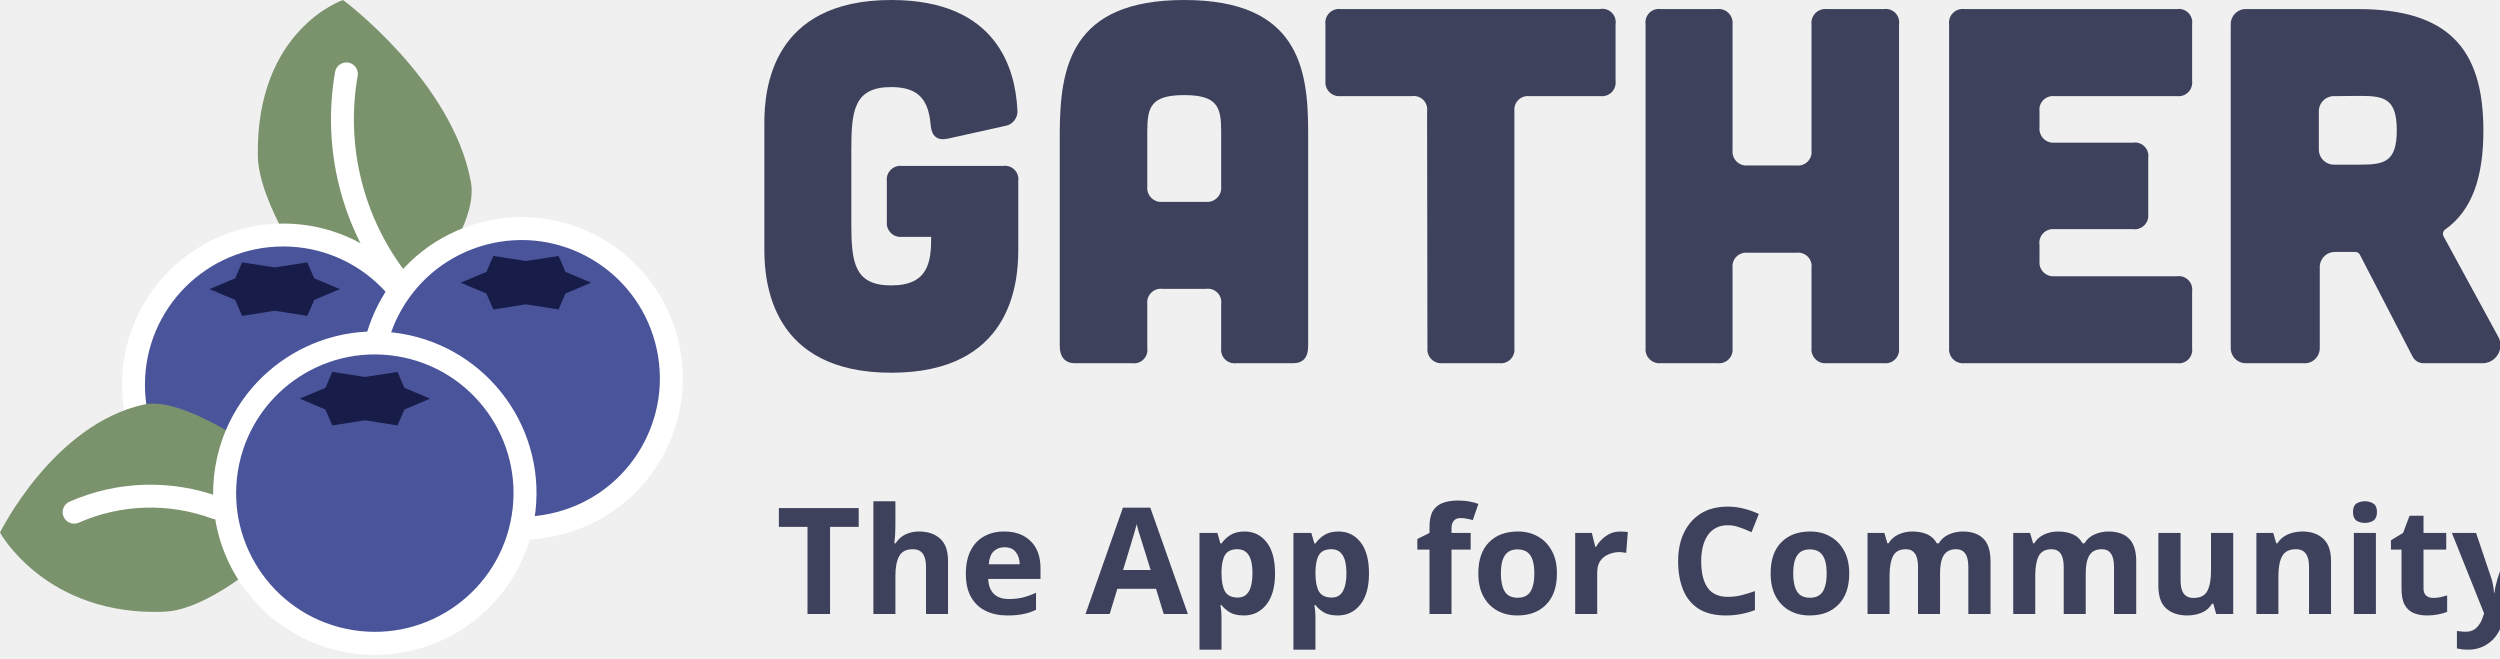
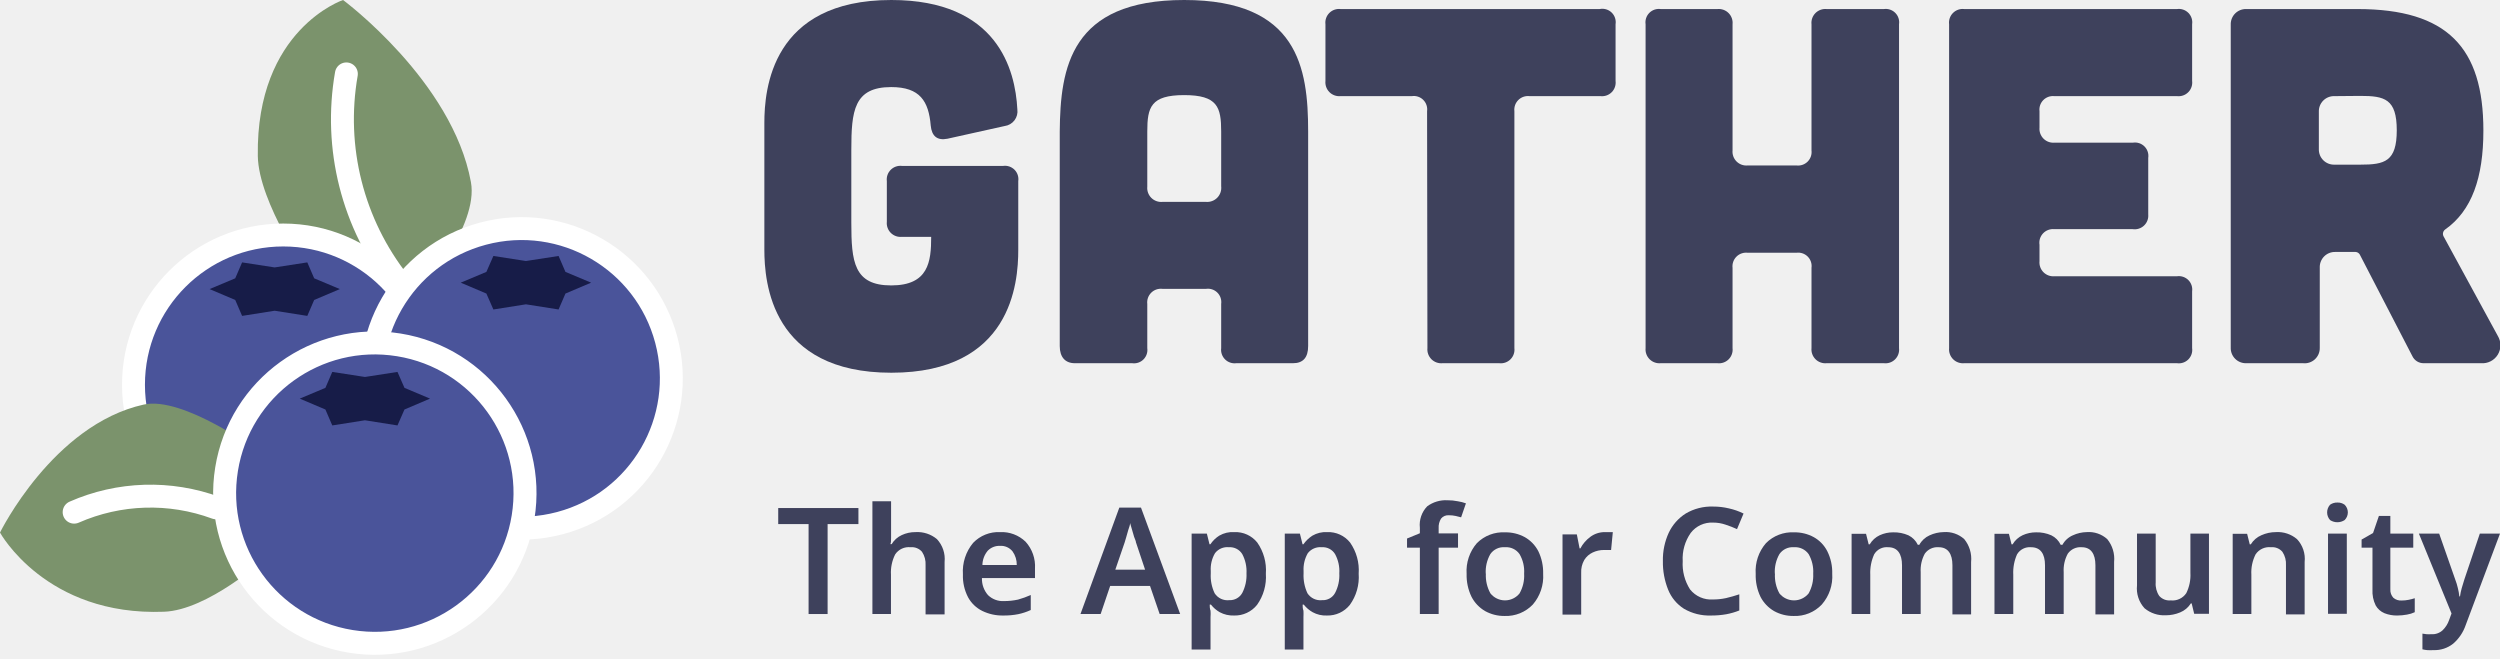
<svg xmlns="http://www.w3.org/2000/svg" id="Layer_1" data-name="Layer 1" viewBox="0 0 218.19 57.51">
  <defs>
-     <style>.cls-1{fill:#7b936c;}.cls-2{fill:#4a549a;}.cls-2,.cls-5{stroke:#fff;stroke-miterlimit:10;stroke-width:2px;}.cls-3,.cls-6{fill:#3e415c;}.cls-4{fill:#171c48;}.cls-5{fill:none;stroke-linecap:round;}.cls-6{font-size:12.95px;font-family:NotoSans-SemiBold, Noto Sans;font-weight:600;}</style>
+     <style>.cls-1{fill:#7b936c;}.cls-2{fill:#4a549a;}.cls-2,.cls-5{stroke:#fff;stroke-miterlimit:10;stroke-width:2px;}.cls-3{fill:#3e415c;}.cls-4{fill:#171c48;}.cls-5{fill:none;stroke-linecap:round;}</style>
  </defs>
  <path class="cls-1" d="M27,24S22.56,17.69,22.5,13.6C22.34,2.55,29.94,0,29.94,0S39.49,7.08,41.1,15.89c.71,3.83-4.41,9.7-4.41,9.7" />
  <path class="cls-2" d="M37.79,33.58A13.07,13.07,0,1,1,24.72,20.51,13.07,13.07,0,0,1,37.79,33.58Z" />
  <path class="cls-1" d="M23.07,48.8s-4.94,4.45-8.75,4.59C4,53.79,0,46.48,0,46.48s4.62-9.41,12.54-11.17c3.44-.77,10,4.06,10,4.06" />
  <circle class="cls-2" cx="45.52" cy="33.02" r="13.07" transform="translate(-6.95 12.79) rotate(-14.87)" />
  <circle class="cls-2" cx="32.59" cy="43.14" r="13.07" transform="matrix(0.16, -0.99, 0.99, 0.16, -15.21, 68.4)" />
  <path class="cls-3" d="M66.71,10.73C66.71,7.81,67.33,0,77.79,0c9.27,0,10.82,6.09,11,9.54A1.29,1.29,0,0,1,87.68,11l-5,1.11c-.88.17-1.36-.22-1.45-1.15-.18-2.12-.93-3.36-3.45-3.36-3.26,0-3.48,2.08-3.48,5.48v6.36c0,3.4.22,5.47,3.48,5.47s3.49-2.07,3.49-4.24H78.72a1.2,1.2,0,0,1-1.32-1.32V15.81a1.19,1.19,0,0,1,1.32-1.33h8.83a1.17,1.17,0,0,1,1.32,1.33v6c0,2.91-.61,10.72-11.08,10.72S66.71,24.68,66.71,21.77Z" />
  <path class="cls-3" d="M114.17,30.2c0,1-.44,1.5-1.32,1.5H107.9a1.18,1.18,0,0,1-1.32-1.32V26.53a1.17,1.17,0,0,0-1.33-1.32h-3.79a1.19,1.19,0,0,0-1.33,1.32v3.85a1.17,1.17,0,0,1-1.32,1.32h-5c-.84,0-1.32-.53-1.32-1.5V11.48C92.54,5.92,93.42,0,103.35,0s10.82,5.92,10.82,11.48Zm-7.59-18.72c0-2.12-.31-3.18-3.23-3.18s-3.22,1.06-3.22,3.18v4.81a1.22,1.22,0,0,0,1.33,1.33h3.79a1.23,1.23,0,0,0,1.33-1.37Z" />
  <path class="cls-3" d="M124.55,9.71a1.17,1.17,0,0,0-1.33-1.32H117a1.21,1.21,0,0,1-1.32-1.33V2.12A1.19,1.19,0,0,1,117,.79h22.61A1.17,1.17,0,0,1,141,2.12V7.06a1.19,1.19,0,0,1-1.32,1.33h-6.19a1.19,1.19,0,0,0-1.32,1.32V30.38a1.19,1.19,0,0,1-1.32,1.32h-4.95a1.21,1.21,0,0,1-1.32-1.32Z" />
  <path class="cls-3" d="M149.89.79a1.21,1.21,0,0,1,1.32,1.33v11a1.21,1.21,0,0,0,1.33,1.32h4.24a1.18,1.18,0,0,0,1.32-1.32v-11A1.21,1.21,0,0,1,159.42.79h5a1.17,1.17,0,0,1,1.32,1.33V30.38a1.19,1.19,0,0,1-1.32,1.32h-5a1.21,1.21,0,0,1-1.32-1.32v-7a1.17,1.17,0,0,0-1.32-1.32h-4.24a1.19,1.19,0,0,0-1.33,1.32v7a1.19,1.19,0,0,1-1.32,1.32h-4.95a1.21,1.21,0,0,1-1.32-1.32V2.12A1.17,1.17,0,0,1,144.94.79Z" />
  <path class="cls-3" d="M190,.79a1.17,1.17,0,0,1,1.32,1.33V7.06A1.19,1.19,0,0,1,190,8.39H179.29A1.18,1.18,0,0,0,178,9.71v1.42a1.21,1.21,0,0,0,1.32,1.32h6.84a1.17,1.17,0,0,1,1.33,1.33v4.94A1.19,1.19,0,0,1,186.13,20h-6.84A1.19,1.19,0,0,0,178,21.37v1.41a1.21,1.21,0,0,0,1.32,1.33H190a1.17,1.17,0,0,1,1.32,1.32v4.95A1.17,1.17,0,0,1,190,31.7H171.43a1.21,1.21,0,0,1-1.32-1.32V2.12A1.19,1.19,0,0,1,171.43.79Z" />
  <path class="cls-3" d="M218,29.32a1.57,1.57,0,0,1-1.46,2.38h-5a1.08,1.08,0,0,1-1-.62l-4.59-8.87a.46.46,0,0,0-.35-.22h-1.77a1.32,1.32,0,0,0-1.37,1.37v7A1.32,1.32,0,0,1,201,31.7h-4.94a1.32,1.32,0,0,1-1.37-1.37V2.16A1.32,1.32,0,0,1,196.07.79h9.67c7.85,0,11,3.36,11,10.6,0,4.11-1,7-3.35,8.65a.47.47,0,0,0-.13.58ZM203.75,8.39a1.32,1.32,0,0,0-1.37,1.37V13a1.32,1.32,0,0,0,1.37,1.37H206c2.12,0,3.18-.26,3.18-3s-1.06-3-3.18-3Z" />
  <polygon class="cls-4" points="31.85 32.9 34.69 32.46 35.3 33.85 37.53 34.79 35.3 35.74 34.69 37.13 31.85 36.68 29 37.13 28.4 35.74 26.16 34.79 28.4 33.85 29 32.46 31.85 32.9" />
  <polygon class="cls-4" points="45.9 22.78 48.75 22.34 49.35 23.73 51.59 24.67 49.35 25.62 48.75 27.01 45.9 26.56 43.06 27.01 42.45 25.62 40.21 24.67 42.45 23.73 43.06 22.34 45.9 22.78" />
  <polygon class="cls-4" points="23.97 23.34 26.82 22.9 27.42 24.29 29.66 25.23 27.42 26.18 26.82 27.57 23.97 27.12 21.13 27.57 20.53 26.18 18.29 25.23 20.53 24.29 21.13 22.9 23.97 23.34" />
  <path class="cls-5" d="M34.84,24.67A23,23,0,0,1,30.23,6.45" />
  <path class="cls-5" d="M18.85,44.32a16.55,16.55,0,0,0-12.38.38" />
-   <text class="cls-6" transform="translate(67.71 53.59)">The App for Community</text>
+   <path class="cls-3" d="M72.23,53.59H70.57V45.74H67.92v-1.4h7v1.4H72.23Z" />
+   <path class="cls-3" d="M77.77,43.75v2.34q0,.42,0,.81c0,.26,0,.46-.06.59h.11a2,2,0,0,1,.88-.79,2.78,2.78,0,0,1,1.2-.26,2.67,2.67,0,0,1,1.87.61,2.55,2.55,0,0,1,.67,2v4.57H80.78V49.34a1.91,1.91,0,0,0-.31-1.18,1.17,1.17,0,0,0-1-.4,1.43,1.43,0,0,0-1.34.62,3.5,3.5,0,0,0-.37,1.78v3.43H76.14V43.75Z" />
+   <path class="cls-3" d="M87.28,46.44a3,3,0,0,1,2.23.84,3.19,3.19,0,0,1,.82,2.34v.83H85.7a2.15,2.15,0,0,0,.53,1.49,1.85,1.85,0,0,0,1.4.52,5.71,5.71,0,0,0,1.22-.13,7.86,7.86,0,0,0,1.11-.4v1.31a5.08,5.08,0,0,1-1.08.36,6.36,6.36,0,0,1-1.33.12,4,4,0,0,1-1.82-.4,2.85,2.85,0,0,1-1.24-1.19,4,4,0,0,1-.45-2,3.89,3.89,0,0,1,.89-2.75A3.06,3.06,0,0,1,87.28,46.44Zm0,1.2a1.42,1.42,0,0,0-1.07.42,2,2,0,0,0-.47,1.25h3a2,2,0,0,0-.37-1.19A1.3,1.3,0,0,0,87.28,47.64Z" />
+   <path class="cls-3" d="M101.21,53.59l-.84-2.45H96.89l-.83,2.45H94.3l3.39-9.29h1.89L103,53.59Zm-1.27-3.87-.8-2.39c0-.11-.09-.27-.16-.48s-.13-.43-.19-.65-.11-.4-.16-.55c0,.18-.09.38-.16.61l-.18.63c-.05.2-.1.35-.13.44l-.82,2.39Z" />
+   <path class="cls-3" d="M107.73,46.44a2.43,2.43,0,0,1,2,.91,4.22,4.22,0,0,1,.75,2.72,4.2,4.2,0,0,1-.77,2.72,2.48,2.48,0,0,1-2,.93,2.45,2.45,0,0,1-1.26-.29,2.61,2.61,0,0,1-.76-.66h-.11c0,.17,0,.34.07.53a3.48,3.48,0,0,1,0,.55v2.84H104V46.57h1.33l.23.93h.08a2.63,2.63,0,0,1,.77-.75A2.32,2.32,0,0,1,107.73,46.44Zm-.47,1.32a1.35,1.35,0,0,0-1.22.52,2.74,2.74,0,0,0-.37,1.56v.21a3.53,3.53,0,0,0,.34,1.73,1.34,1.34,0,0,0,1.28.6,1.23,1.23,0,0,0,1.13-.63,3.42,3.42,0,0,0,.37-1.71,3.22,3.22,0,0,0-.37-1.68A1.26,1.26,0,0,0,107.26,47.76Z" />
+   <path class="cls-3" d="M115.83,46.44a2.43,2.43,0,0,1,2,.91,4.22,4.22,0,0,1,.75,2.72,4.14,4.14,0,0,1-.77,2.72,2.47,2.47,0,0,1-2,.93,2.38,2.38,0,0,1-1.25-.29,2.65,2.65,0,0,1-.77-.66h-.1c0,.17,0,.34.07.53a5.21,5.21,0,0,1,0,.55v2.84h-1.63V46.57h1.32l.23.93h.08a2.8,2.8,0,0,1,.78-.75A2.31,2.31,0,0,1,115.83,46.44Zm-.47,1.32a1.37,1.37,0,0,0-1.22.52,2.82,2.82,0,0,0-.37,1.56v.21a3.65,3.65,0,0,0,.34,1.73,1.35,1.35,0,0,0,1.28.6,1.21,1.21,0,0,0,1.13-.63,3.31,3.31,0,0,0,.37-1.71,3.12,3.12,0,0,0-.37-1.68A1.25,1.25,0,0,0,115.36,47.76Z" />
+   <path class="cls-3" d="M127.25,47.8h-1.69v5.79h-1.64V47.8H122.8V47l1.12-.46v-.48a2.33,2.33,0,0,1,.64-1.87,2.72,2.72,0,0,1,1.76-.53,4.35,4.35,0,0,1,.92.09,3.69,3.69,0,0,1,.7.18l-.42,1.22-.48-.12a2.65,2.65,0,0,0-.58-.06.8.8,0,0,0-.69.29,1.41,1.41,0,0,0-.21.84v.45h1.69Z" />
+   <path class="cls-3" d="M134.68,50.07a3.75,3.75,0,0,1-.9,2.69,3.24,3.24,0,0,1-2.46,1,3.44,3.44,0,0,1-1.71-.43,3.07,3.07,0,0,1-1.18-1.24,4.32,4.32,0,0,1-.43-2,3.72,3.72,0,0,1,.9-2.69,3.23,3.23,0,0,1,2.46-.94,3.48,3.48,0,0,1,1.72.42,3,3,0,0,1,1.18,1.23A4.26,4.26,0,0,1,134.68,50.07Zm-5,0a3.19,3.19,0,0,0,.4,1.72,1.63,1.63,0,0,0,2.54,0,3.11,3.11,0,0,0,.4-1.72,3,3,0,0,0-.4-1.71,1.42,1.42,0,0,0-1.28-.6,1.4,1.4,0,0,0-1.27.6A3.09,3.09,0,0,0,129.67,50.07Z" />
+   <path class="cls-3" d="M140.05,46.44l.37,0,.34,0L140.61,48,140.3,48,140,48a2.3,2.3,0,0,0-1,.22,1.7,1.7,0,0,0-.73.65A2.06,2.06,0,0,0,138,50v3.64h-1.63v-7h1.25l.24,1.22h.07a3,3,0,0,1,.86-1A2.1,2.1,0,0,1,140.05,46.44Z" />
+   <path class="cls-3" d="M149.51,45.61a2.31,2.31,0,0,0-1.95.9,3.9,3.9,0,0,0-.7,2.47,4.11,4.11,0,0,0,.64,2.46,2.35,2.35,0,0,0,2,.88,5.38,5.38,0,0,0,1.14-.12c.38-.09.77-.2,1.16-.33v1.41a6.12,6.12,0,0,1-1.14.33,7.52,7.52,0,0,1-1.33.11,4.39,4.39,0,0,1-2.36-.59,3.53,3.53,0,0,1-1.38-1.66,6.43,6.43,0,0,1-.46-2.51,5.63,5.63,0,0,1,.51-2.46,4,4,0,0,1,1.48-1.68,4.4,4.4,0,0,1,2.39-.61,5.79,5.79,0,0,1,1.38.16,5.55,5.55,0,0,1,1.28.45l-.57,1.36a8.94,8.94,0,0,0-1-.39A3.29,3.29,0,0,0,149.51,45.61Z" />
+   <path class="cls-3" d="M159.91,50.07a3.71,3.71,0,0,1-.91,2.69,3.21,3.21,0,0,1-2.46,1,3.44,3.44,0,0,1-1.71-.43,3.07,3.07,0,0,1-1.18-1.24,4.32,4.32,0,0,1-.42-2,3.72,3.72,0,0,1,.9-2.69,3.22,3.22,0,0,1,2.45-.94,3.45,3.45,0,0,1,1.72.42,2.92,2.92,0,0,1,1.18,1.23A4.14,4.14,0,0,1,159.91,50.07Zm-5,0a3.2,3.2,0,0,0,.39,1.72,1.64,1.64,0,0,0,2.55,0,3.19,3.19,0,0,0,.4-1.72,3.08,3.08,0,0,0-.4-1.71,1.44,1.44,0,0,0-1.28-.6,1.4,1.4,0,0,0-1.27.6A3.09,3.09,0,0,0,154.9,50.07Z" />
+   <path class="cls-3" d="M169.63,46.44a2.41,2.41,0,0,1,1.8.61,2.72,2.72,0,0,1,.6,2v4.57H170.4V49.33c0-1-.4-1.57-1.19-1.57a1.35,1.35,0,0,0-1.22.56,3,3,0,0,0-.36,1.62v3.65H166V49.33c0-1-.4-1.57-1.2-1.57a1.27,1.27,0,0,0-1.23.62,3.88,3.88,0,0,0-.34,1.78v3.43h-1.63v-7h1.26l.23.92h.09a2,2,0,0,1,.88-.8,2.77,2.77,0,0,1,1.17-.25,3.12,3.12,0,0,1,1.33.26,1.78,1.78,0,0,1,.82.83h.13a1.9,1.9,0,0,1,.9-.83A3.05,3.05,0,0,1,169.63,46.44Z" />
+   <path class="cls-3" d="M182.12,46.44a2.4,2.4,0,0,1,1.79.61,2.72,2.72,0,0,1,.6,2v4.57h-1.63V49.33c0-1-.4-1.57-1.19-1.57a1.35,1.35,0,0,0-1.22.56,3,3,0,0,0-.36,1.62v3.65h-1.63V49.33c0-1-.4-1.57-1.21-1.57a1.29,1.29,0,0,0-1.23.62,3.89,3.89,0,0,0-.33,1.78v3.43h-1.64v-7h1.26l.23.92h.09a2,2,0,0,1,.88-.8,2.8,2.8,0,0,1,1.17-.25,3.09,3.09,0,0,1,1.33.26,1.74,1.74,0,0,1,.82.83H180a1.88,1.88,0,0,1,.91-.83A3,3,0,0,1,182.12,46.44Z" />
+   <path class="cls-3" d="M192.79,46.57v7H191.5l-.22-.91h-.07a2,2,0,0,1-.94.79,3.28,3.28,0,0,1-1.25.25,2.68,2.68,0,0,1-1.85-.61,2.56,2.56,0,0,1-.66-2V46.57h1.63v4.26a1.85,1.85,0,0,0,.31,1.18,1.18,1.18,0,0,0,1,.39,1.45,1.45,0,0,0,1.36-.63,3.55,3.55,0,0,0,.36-1.77V46.57Z" />
+   <path class="cls-3" d="M198.63,46.44a2.6,2.6,0,0,1,1.84.61,2.52,2.52,0,0,1,.67,2v4.57h-1.63V49.34a1.91,1.91,0,0,0-.31-1.18,1.17,1.17,0,0,0-1-.4,1.43,1.43,0,0,0-1.34.62,3.5,3.5,0,0,0-.37,1.78v3.43h-1.63v-7h1.26l.23.92h.09a2,2,0,0,1,.93-.8A3.1,3.1,0,0,1,198.63,46.44Z" />
+   <path class="cls-3" d="M204,43.86a1,1,0,0,1,.63.19.94.94,0,0,1,0,1.34,1.16,1.16,0,0,1-1.27,0,1,1,0,0,1,0-1.34A1.05,1.05,0,0,1,204,43.86Zm.82,2.71v7h-1.64v-7Z" />
+   <path class="cls-3" d="M209.62,52.41a2.88,2.88,0,0,0,.59-.06,4.26,4.26,0,0,0,.54-.14v1.22a2.49,2.49,0,0,1-.68.21,4.74,4.74,0,0,1-.86.08,2.92,2.92,0,0,1-1.1-.2,1.58,1.58,0,0,1-.77-.68,2.8,2.8,0,0,1-.28-1.39V47.8h-.95v-.71l1-.57.51-1.49h1v1.54h2V47.8h-2v3.64a1,1,0,0,0,.26.73A1,1,0,0,0,209.62,52.41Z" />
+   <path class="cls-3" d="M211.11,46.57h1.77l1.4,4a5.37,5.37,0,0,1,.23.75,4.66,4.66,0,0,1,.13.73h.06a5.14,5.14,0,0,1,.15-.72c.07-.26.15-.51.23-.76l1.35-4h1.76l-3,8a3.73,3.73,0,0,1-1.09,1.61,2.61,2.61,0,0,1-1.71.56,4.61,4.61,0,0,1-.56,0,3.14,3.14,0,0,1-.41-.07V55.3l.35.05a2.82,2.82,0,0,0,.42,0,1.32,1.32,0,0,0,1-.35,2.26,2.26,0,0,0,.56-.89l.21-.57Z" />
</svg>
